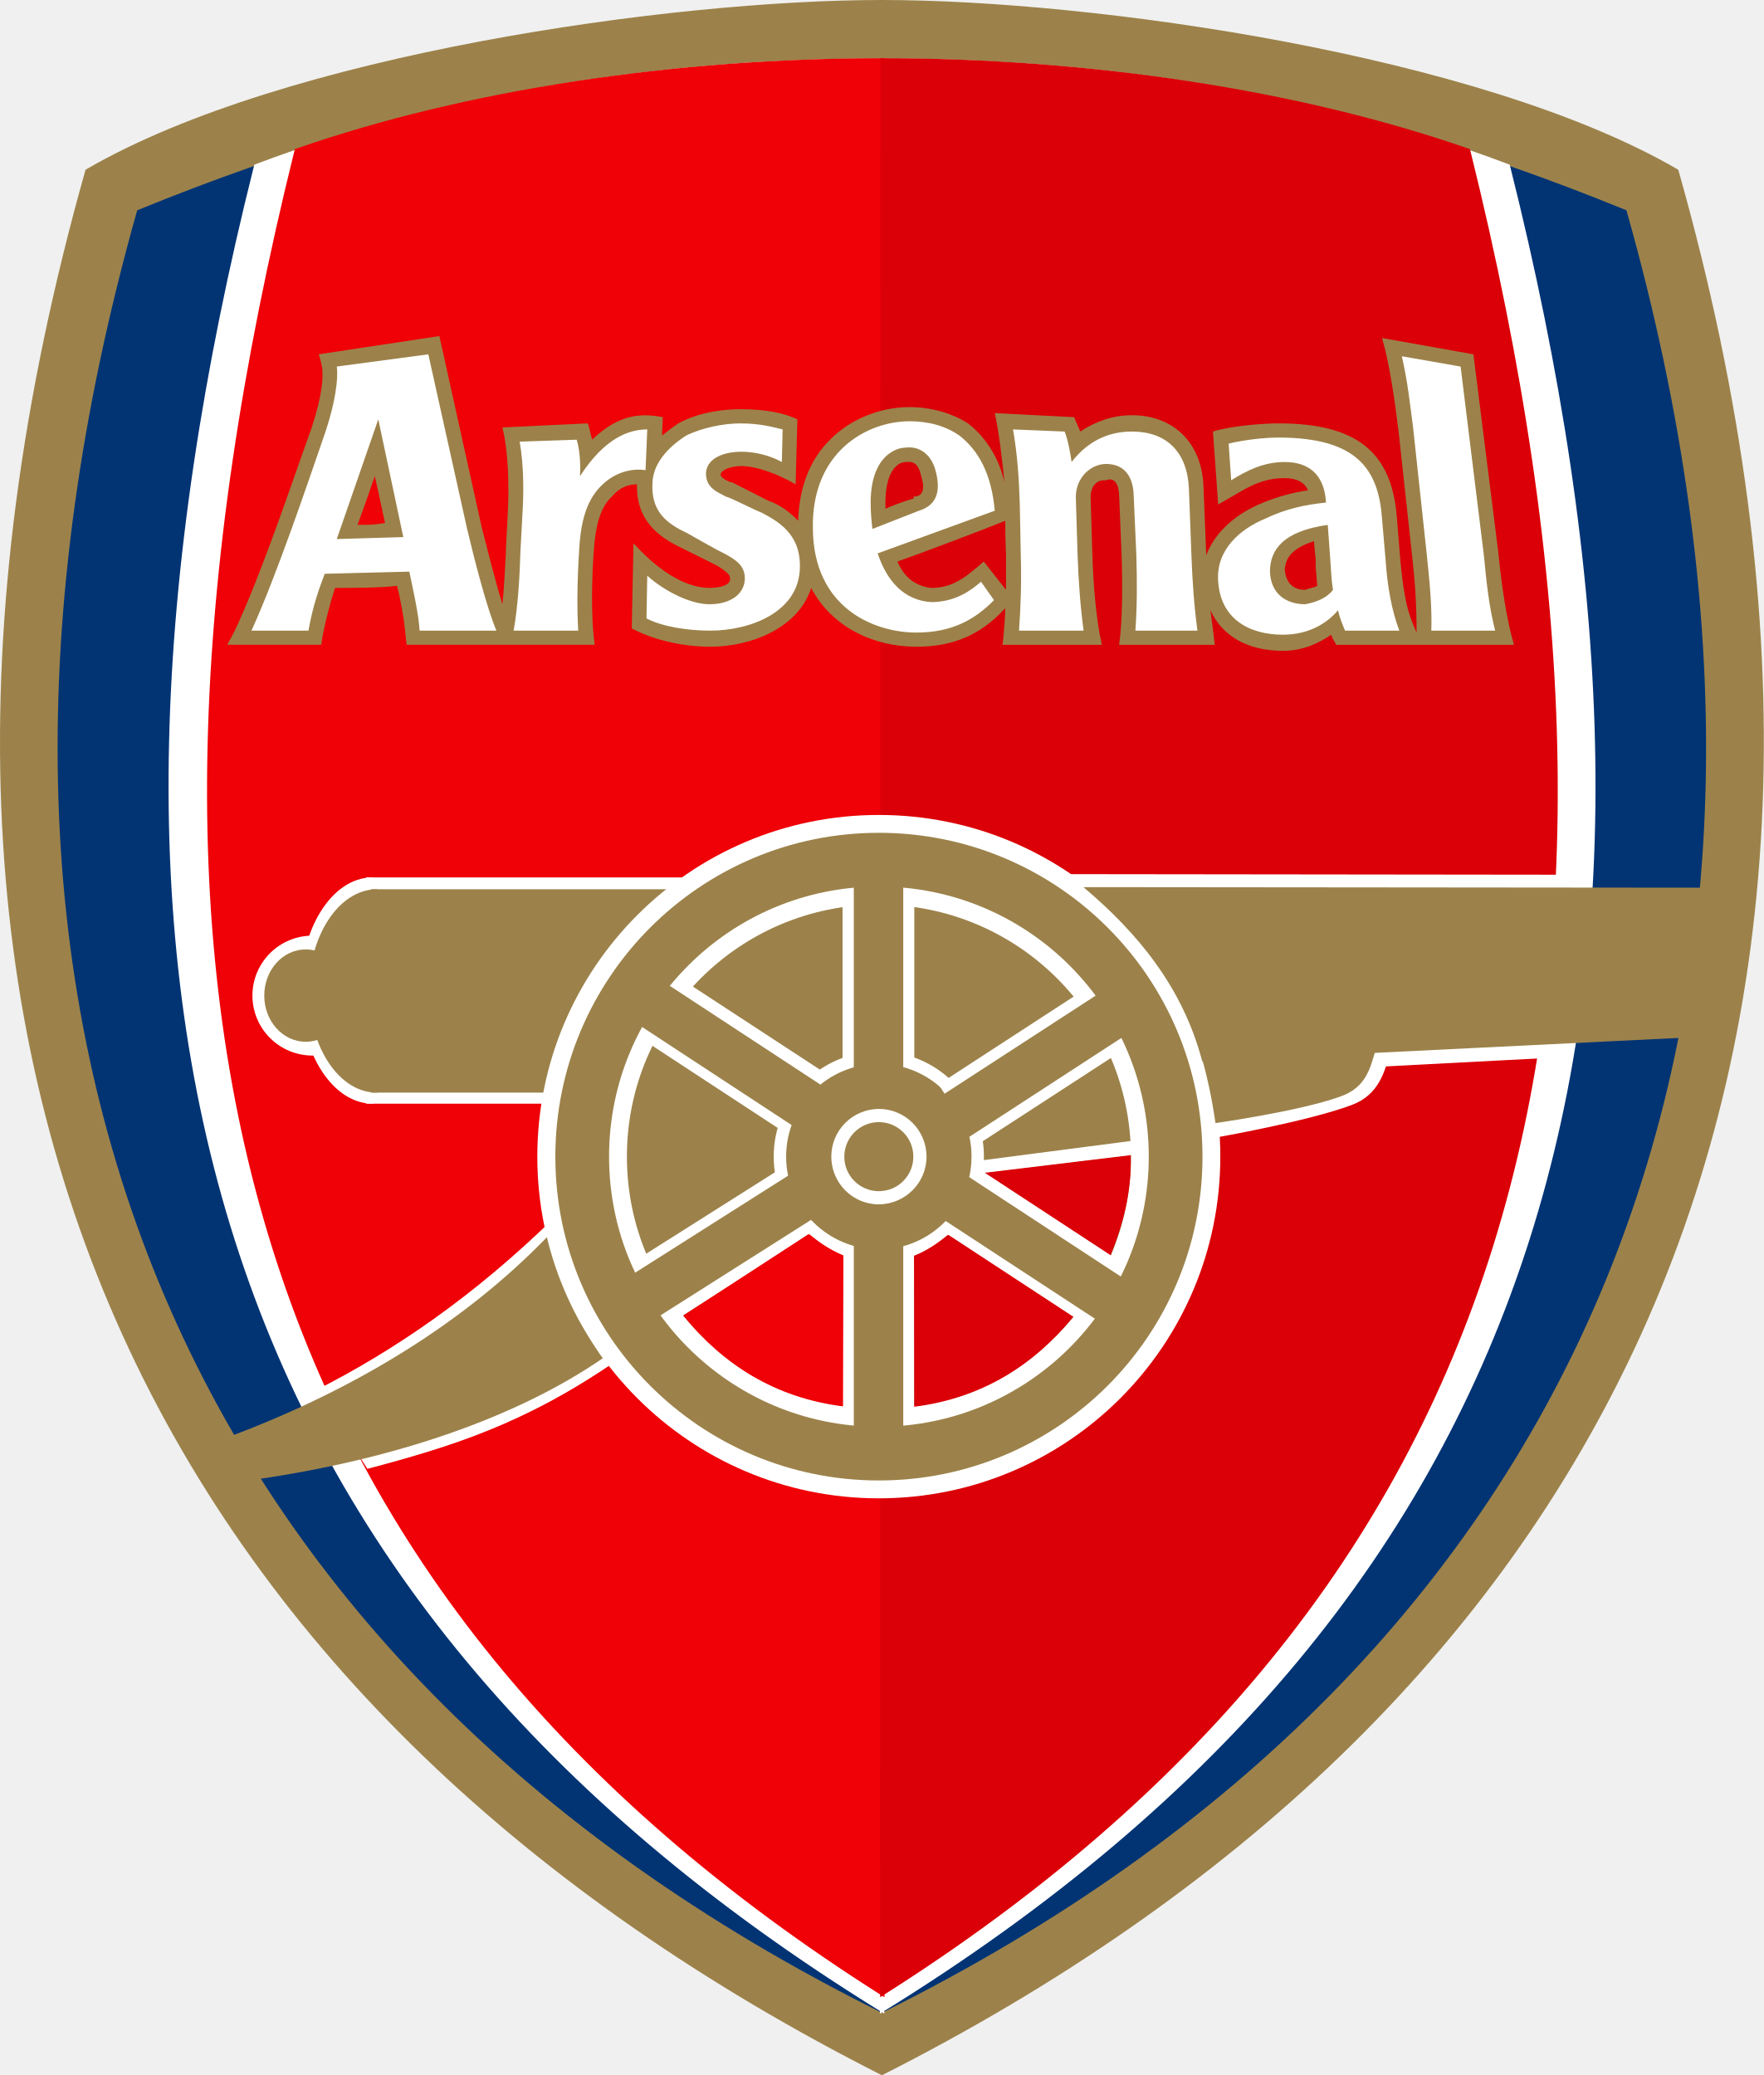
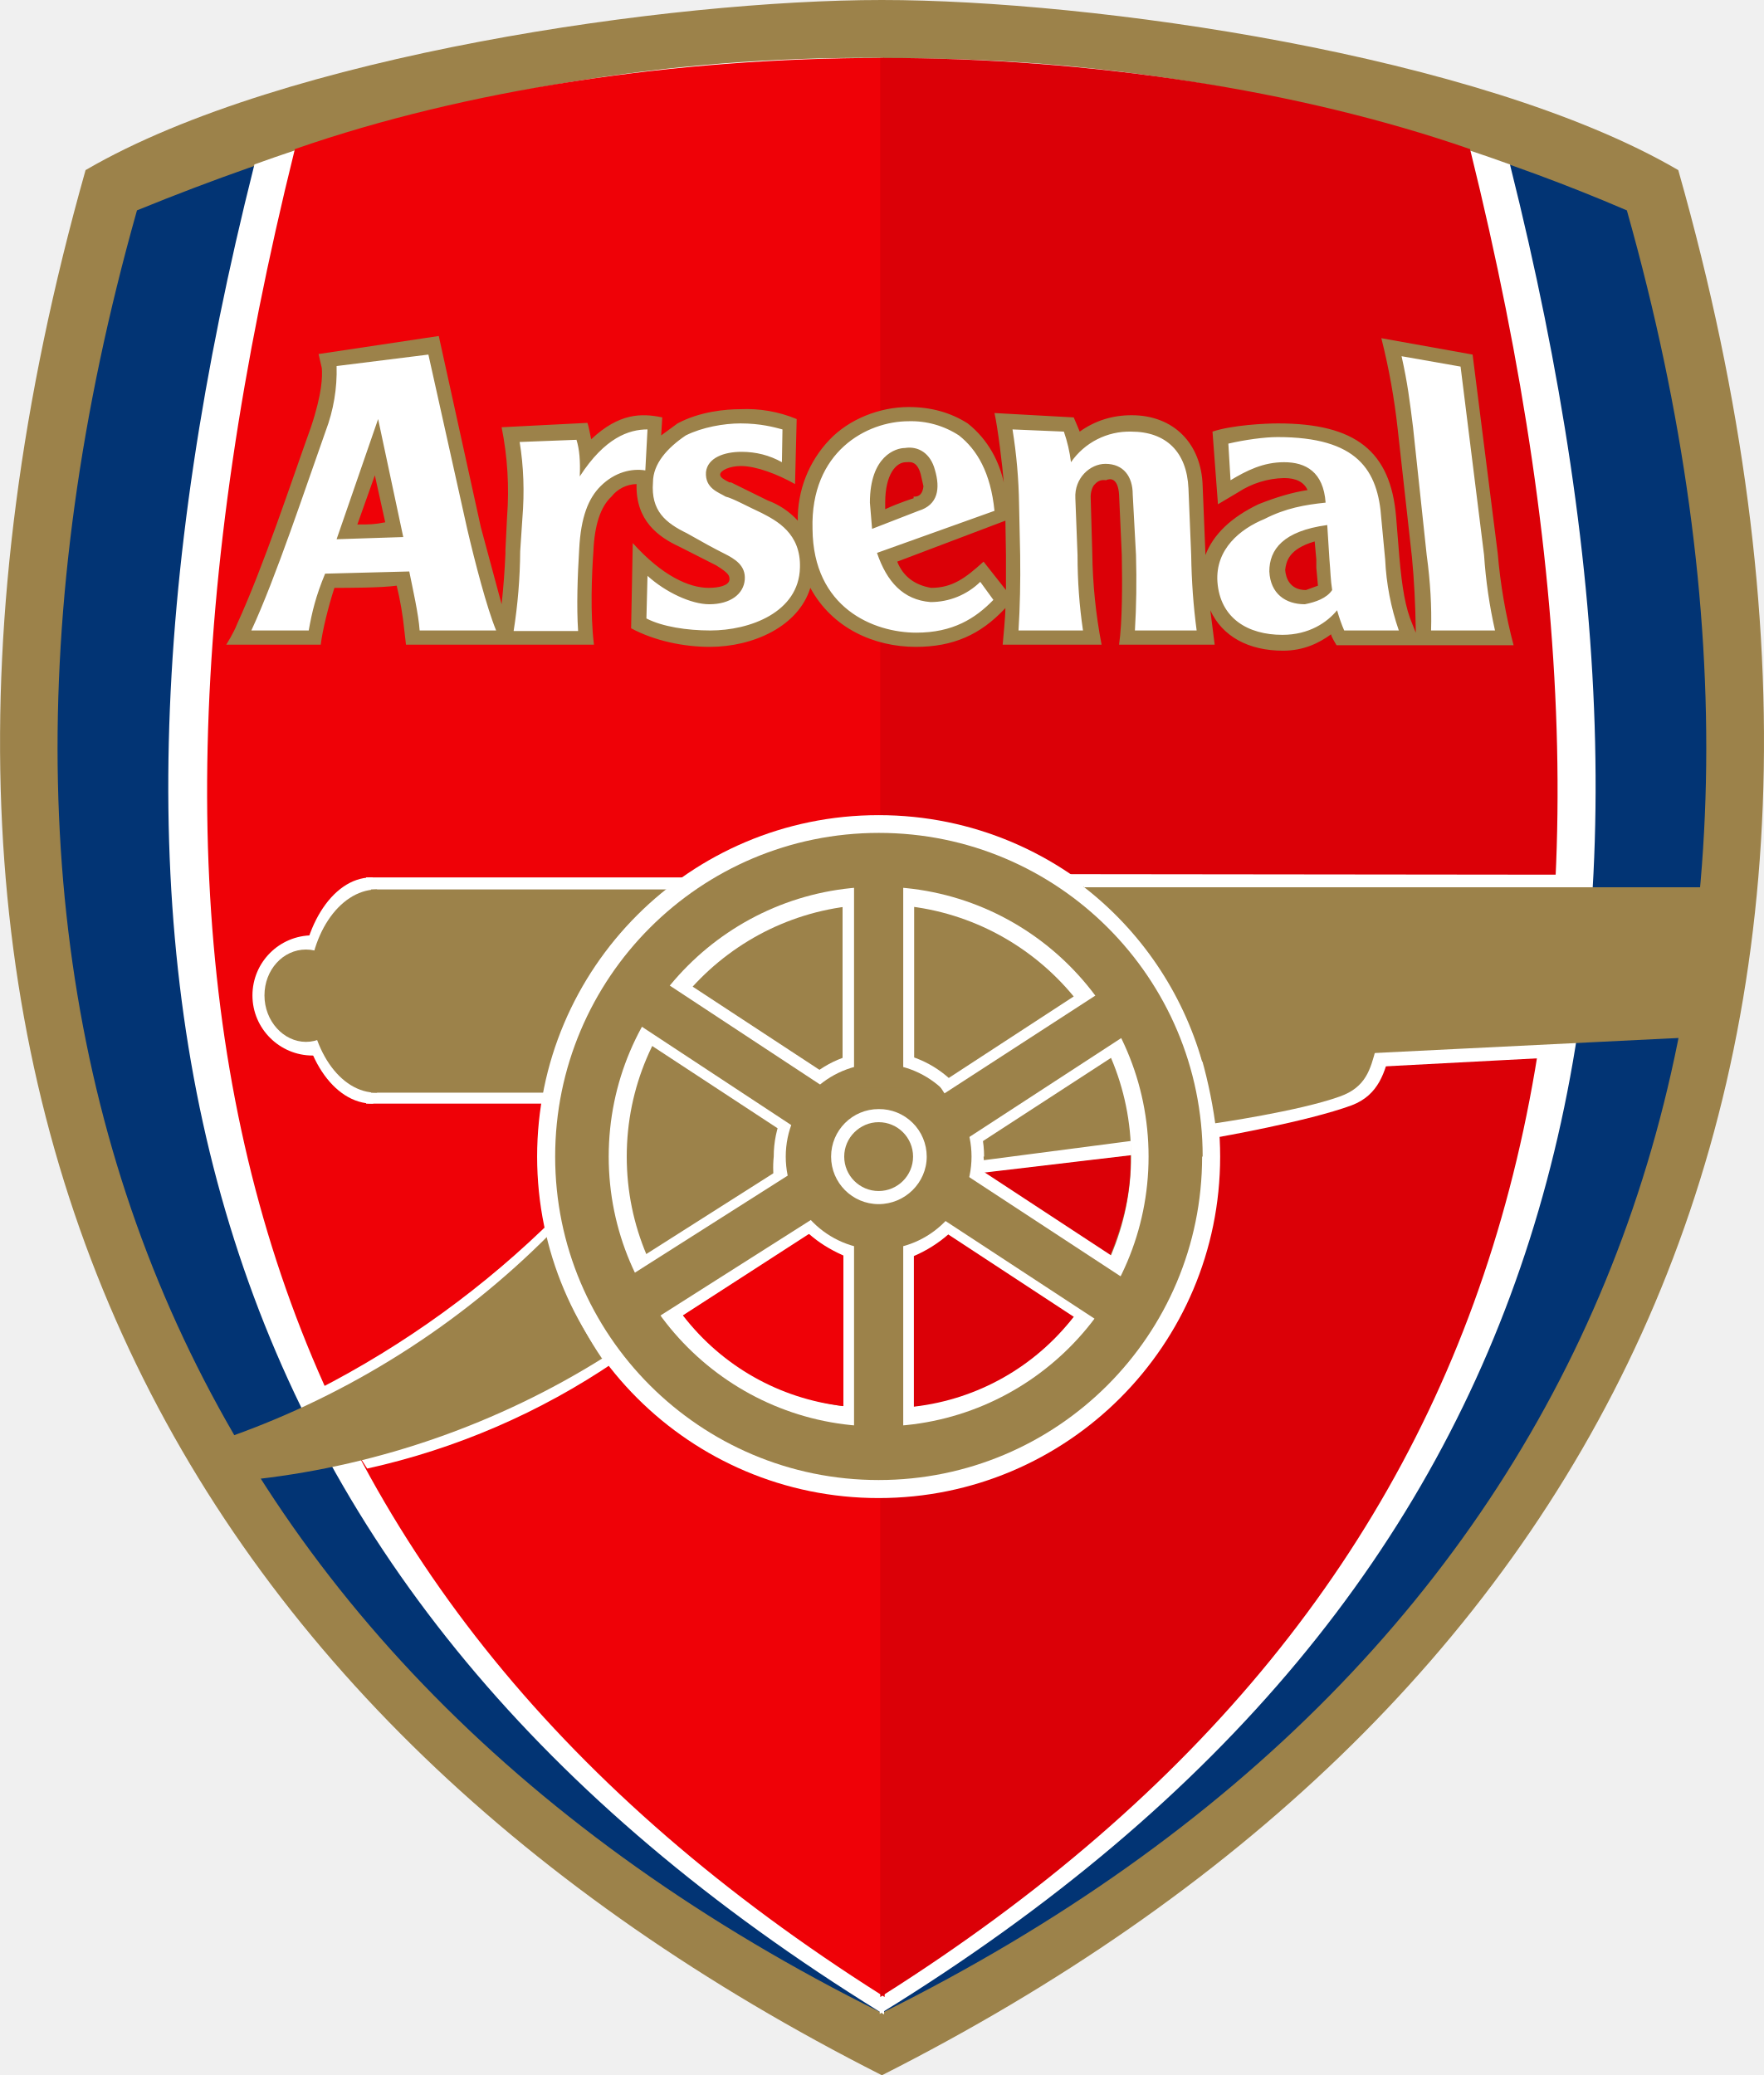
- <svg xmlns="http://www.w3.org/2000/svg" xml:space="preserve" viewBox="0 0 322.79 379.79">
-   <path fill="#9C824A" stroke="#9C824A" stroke-miterlimit="282" stroke-width=".793" d="M161.396.396C122.96.396 52.087 10.34 15.994 31.328c-47.52 168.475 17.107 283.042 145.402 348.068 128.296-65.026 192.923-180.16 145.402-348.067C270.669 10.34 199.831.396 161.396.396z" data-source="https://football-logos.cc" />
-   <path fill="#023474" stroke="#023474" stroke-miterlimit="282" stroke-width=".793" d="M161.396 11.228c-37.761 0-80.278 4.83-135.962 27.558-41.452 147.061 6.637 264.931 135.962 329.174 129.325-64.243 177.378-182.114 135.926-329.174-55.684-22.728-98.165-27.558-135.926-27.558z" />
-   <path fill="#FFF" stroke="#FFF" stroke-miterlimit="282" stroke-width=".793" d="M161.219 11.086c-37.584 0-77.936 5.575-114.349 19.355-37.761 150.577-9.901 260.526 114.562 337.413zm.213 356.768c124.462-76.887 152.287-186.836 114.525-337.413-36.412-13.78-76.729-19.355-114.312-19.355z" />
-   <path fill="#EF0107" stroke="#EF0107" stroke-miterlimit="282" stroke-width=".793" d="M161.432 11.051c-37.797 0-76.055 5.717-107.144 16.548-39.11 157.822-7.702 264.397 107.179 337.235z" />
-   <path fill="#DB0007" stroke="#DB0007" stroke-miterlimit="282" stroke-width=".793" d="M161.503 11.051c37.796 0 76.055 5.717 107.179 16.548 39.11 157.822 7.701 264.397-107.214 337.235z" />
-   <path fill="#FFF" d="M112.598 249.203c-16.68 11.437-29.953 15.556-45.356 19.64l-9.298-14.454c14.161-7.173 28.818-17.153 43.582-31.606 1.242 14.026 7.771 23.969 11.072 26.42" />
-   <path fill="#9C824A" d="M110.326 248.6c-15.828 10.866-37.868 18.431-63.101 22.124l-5.146-7.812c21.613-8.099 42.481-20.172 58.665-37.147 2.449 10.866 6.175 18.076 9.582 22.835" />
-   <path fill="#FFF" d="M68.165 182.225c0 6.073-4.897 10.974-10.966 10.974s-11.002-4.901-11.002-10.974 4.933-10.973 11.002-10.973 10.966 4.9 10.966 10.973" />
-   <path fill="#FFF" d="M66.993 160.597v41.409h32.615c2.129-13.886 10.008-28.624 27.859-41.409z" />
-   <path fill="#FFF" d="M68.307 202.006c-7.276.106-13.273-9.021-13.38-20.456-.071-11.436 5.75-20.811 13.061-20.953h.249" />
-   <path fill="#9C824A" d="M63.551 182.225c0 4.688-3.407 8.453-7.595 8.453s-7.595-3.764-7.595-8.453c0-4.688 3.407-8.452 7.595-8.452 4.188-.001 7.595 3.764 7.595 8.452m4.33-19.461v37.217h32.367c2.555-12.358 8.837-25.498 24.523-37.217z" />
-   <path fill="#9C824A" d="M69.087 199.981c-6.85.143-12.457-8.096-12.563-18.36-.071-10.263 5.43-18.716 12.279-18.857h.213" />
-   <path fill="#FFF" d="M223.325 211.701c0 34.556-27.965 62.539-62.497 62.539-34.496 0-62.497-27.983-62.497-62.539 0-34.554 28.001-62.539 62.497-62.539 34.532 0 62.497 27.985 62.497 62.539" />
-   <path fill="#9C824A" d="M220.062 211.701c0 32.744-26.512 59.271-59.233 59.271-32.686 0-59.197-26.527-59.197-59.271 0-32.707 26.511-59.271 59.197-59.271 32.721-.001 59.233 26.528 59.233 59.271" />
-   <path fill="#FFF" d="M210.23 211.701c0 27.31-22.111 49.436-49.402 49.436-27.256 0-49.366-22.126-49.366-49.436s22.11-49.435 49.366-49.435c27.291 0 49.402 22.125 49.402 49.435" />
-   <path fill="#9C824A" d="M206.966 211.701c0 25.498-20.656 46.132-46.138 46.132-25.446 0-46.101-20.634-46.101-46.132s20.655-46.131 46.101-46.131c25.482-.001 46.138 20.633 46.138 46.131" />
-   <path fill="#FFF" d="M180.063 211.701c.036 10.619-8.588 19.249-19.2 19.284-10.646 0-19.271-8.629-19.271-19.248v-.036c0-10.619 8.589-19.248 19.235-19.248 10.611-.035 19.235 8.595 19.235 19.213z" />
-   <path fill="#9C824A" d="M177.793 211.701c0 9.377-7.561 16.976-16.929 16.976-9.369 0-16.964-7.563-17-16.939v-.036c0-9.375 7.595-16.976 16.964-16.976s16.965 7.565 16.965 16.94z" />
-   <path fill="#FFF" d="M169.559 211.701c0 4.794-3.904 8.7-8.73 8.735-4.791 0-8.695-3.905-8.695-8.735 0-4.829 3.904-8.7 8.695-8.735a8.727 8.727 0 0 1 8.73 8.735" />
-   <path fill="#9C824A" d="M167.146 211.701a6.31 6.31 0 0 1-6.317 6.321 6.31 6.31 0 0 1-6.317-6.321c0-3.479 2.839-6.32 6.317-6.32a6.31 6.31 0 0 1 6.317 6.32" />
-   <path fill="#FFF" d="M154.192 164.504h13.131v30.647h-13.131z" data-source="https://football-logos.cc" />
-   <path fill="#9C824A" d="M156.25 160.1h9.049v38.958h-9.049z" />
-   <path fill="#FFF" d="m197.418 181.798 7.169 11.009-25.694 16.693-7.133-11.01z" />
-   <path fill="#9C824A" d="m202.21 181.124 4.933 7.6-32.651 21.237-4.933-7.635z" />
-   <path fill="#FFF" d="m142.409 214.187 7.027 11.08-25.872 16.408-7.027-11.116z" />
-   <path fill="#9C824A" d="m146.81 213.548 4.862 7.671-32.863 20.846-4.863-7.671z" />
-   <path fill="#FFF" d="M154.192 229.281h13.131v30.646h-13.131z" />
-   <path fill="#9C824A" d="M156.25 224.913h9.049v38.922h-9.049z" />
-   <path fill="#EF0107" stroke="#EF0107" stroke-miterlimit="282" stroke-width=".311" d="M148.017 226.013c1.775 1.491 3.726 2.841 6.175 3.871l-.071 27.345c-12.386-1.598-21.755-7.706-28.853-16.406l22.785-14.81" />
-   <path fill="#DB0007" stroke="#DB0007" stroke-miterlimit="282" stroke-width=".311" d="M173.604 226.12c-1.81 1.456-3.727 2.841-6.175 3.835l.035 27.346c12.386-1.598 21.756-7.706 28.854-16.407l-22.749-14.773" />
-   <path fill="#DB0007" d="m179.815 214.649 27.114-3.268c.213 6.782-1.42 12.749-3.727 18.467l-23.459-15.199" />
-   <path fill="#FFF" stroke="#FFF" stroke-miterlimit="282" stroke-width=".311" d="M179.851 214.542c.106-.426.071-.816.249-2.059l26.76-3.48c.106 1.243.035 1.704 0 2.272z" />
-   <path fill="#FFF" d="M219.458 191.992h35.1c-1.101 4.154-2.166 8.38-7.206 10.263-8.056 3.02-24.771 5.931-24.771 5.931-.32-4.582-1.349-10.798-3.123-16.194" />
-   <path fill="#FFF" d="m195.006 159.994 91.705.106-3.229 33.524-62.64 3.268c-3.372-14.987-14.765-29.298-25.836-36.898" />
-   <path fill="#9C824A" d="m198.27 162.373 117.081.106-4.472 27.311-90.854 4.475c-3.585-13.567-11.782-23.475-21.755-31.892" />
-   <path fill="#9C824A" d="M219.458 191.992h32.33c-1.064 3.692-1.81 7.066-6.565 8.735-7.559 2.699-22.784 4.83-22.784 4.83-.639-4.438-1.562-8.949-2.981-13.565m-35.49-80.687c0 1.492-.319 5.576-.496 6.712h18.171c-1.102-4.831-1.599-11.542-1.74-16.727 0 .355-.319-10.406-.319-10.406 0-.746.319-1.882.78-2.237.64-.746 1.279-.746 2.06-.746.78-.355 2.2-.355 2.377 2.593l.462 11.151c.177 5.22.177 12.288-.462 16.372h17.497c-.143-1.492-.639-5.221-.781-6.322 2.2 4.83 6.956 7.422 13.273 7.422 3.762 0 6.636-1.457 8.837-2.948 0 .355.923 1.848.923 1.848h32.509c-1.42-4.831-2.343-11.542-2.839-16.727l-4.579-36.437-16.716-2.983c1.421 4.83 2.379 11.897 2.981 16.727l2.555 23.439c.462 4.084.782 8.559.782 13.388v.355l-.64-1.492c-1.277-2.983-1.881-6.676-2.378-12.252l-.603-7.458c-.958-11.897-7.417-17.083-21.649-17.083-2.342 0-8.34.355-11.995 1.492l.958 13.353 3.798-2.202c3.159-1.882 5.501-2.628 8.339-2.628 2.237 0 3.656.747 4.295 2.238-2.696.39-5.679 1.136-9.014 2.592-5.04 2.237-8.199 5.61-9.618 9.304v-.355L220.239 89c-.283-7.813-5.358-12.998-13.096-12.998-3.442 0-6.602 1.101-9.44 2.983-.177-.391-.319-.747-.497-1.137l-.639-1.492-14.516-.746c.639 2.628 1.598 10.051 1.74 12.644-.782-3.694-2.84-7.778-6.638-10.761-2.98-1.882-6.778-2.983-10.717-2.983-5.36 0-10.896 2.237-14.516 5.966-3.797 3.693-5.679 8.914-5.856 14.845-1.419-1.492-3.3-2.948-5.501-3.693l-6.637-3.374h-.319c-1.561-.747-1.739-1.102-1.739-1.457.178-.746 1.739-1.492 3.798-1.492 2.839 0 6.779 1.492 9.937 3.339l.319-11.897c-2.378-1.137-5.678-1.847-10.434-1.847-2.52 0-7.24.355-11.357 2.592a43 43 0 0 0-2.981 2.238l.142-3.375c-3.797-.71-7.879-.71-12.919 4.12-.177-.391-.497-2.238-.816-2.983l-15.615.746c1.1 4.44 1.277 10.761.958 16.337l-.319 5.966v.746c-.178 2.983-.319 6.321-.639 9.304-1.278-4.12-2.662-9.695-3.798-14.134l-7.736-34.945-22.075 3.338c.142.355.461 1.492.639 2.592.143 1.492.143 4.475-1.916 10.796-3.62 10.016-8.66 25.286-13.557 36.046-.639 1.492-1.916 3.729-1.916 3.729h17.212c.32-2.593 1.42-7.067 2.52-10.406 2.378 0 8.518 0 11.356-.391.639 2.628 1.278 5.966 1.456 8.203l.284 2.593h34.425c-.781-5.576-.462-12.999-.177-17.118.319-4.83 1.277-8.168 3.336-10.015 1.561-1.882 3.3-2.237 4.578-2.237-.177 6.676 4.082 9.66 7.879 11.506l6.778 3.373c2.378 1.492 2.378 1.847 2.378 2.593-.142 1.101-2.059 1.492-3.797 1.492-3.62 0-8.518-2.238-13.877-8.168l-.319 15.59c4.259 2.237 9.618 3.338 14.374 3.338 7.879 0 16.254-3.694 18.455-10.761 3.939 7.422 11.676 10.761 19.271 10.761 6.777.006 11.816-2.197 16.253-7.061M65.432 96.069c.958-2.592 1.738-4.83 3.158-8.914.958 4.084 1.419 6.677 1.881 8.559-1.881.355-2.839.355-5.039.355m96.603-4.084c0-5.185 1.881-7.422 3.763-7.422.639 0 2.058-.391 2.696 2.237.319 1.101.461 1.847.461 2.202 0 1.492-.78 1.882-1.738 1.882v.355s-2.662.746-5.182 1.882zm17.993 10.796c-3.337 2.948-5.714 4.83-9.653 4.83-3.158-.391-5.04-2.238-6.14-4.83 3.301-1.136 16.077-5.966 19.732-7.458 0 2.983.143 6.321.143 6.321v6.322zm58.842 5.186c-2.98 0-3.62-2.238-3.762-3.694.142-1.492.603-3.729 5.358-5.22a93 93 0 0 0 .319 3.338v1.491c.143 1.136.143 2.237.284 3.338-.602.391-1.382.391-2.199.747" />
-   <path fill="#FFF" d="M143.225 78.597c-1.561-.355-3.939-1.101-7.736-1.101-2.981 0-6.921.746-9.938 2.238-3.478 2.237-5.998 5.185-6.14 8.559-.319 5.185 2.378 7.422 6.317 9.269 2.662 1.492 5.217 2.983 6.779 3.729 2.058 1.101 3.939 2.237 3.797 4.83-.177 2.593-2.555 4.475-6.494 4.475-3.301 0-8.021-2.237-11.357-5.221l-.142 7.813c2.839 1.492 7.417 2.237 11.676 2.237 7.24 0 16.254-3.338 16.396-11.542.177-6.321-4.258-8.559-6.92-10.015-2.697-1.136-5.395-2.627-6.636-2.983-1.278-.746-3.798-1.491-3.62-4.475.284-2.592 3.301-3.729 6.459-3.729 2.662 0 5.359.746 7.417 1.882m-64.698-19.71L61.634 67.09c.32 2.238-.319 6.677-2.058 11.897-3.442 10.015-9.121 26.741-13.558 36.436h10.435c.603-3.373 1.384-6.321 2.981-10.405l15.474-.391c.603 2.983 1.739 7.813 1.881 10.796h14.054c-1.739-4.119-3.939-12.643-5.358-18.609zM61.634 98.662l7.595-21.912 4.579 21.557m44.646-19.71-.319 7.458c-2.52-.39-5.678.355-8.198 2.948-2.201 2.237-3.62 5.576-3.939 11.542-.32 4.83-.462 10.406-.178 14.88H94.001c.781-4.474 1.101-9.66 1.242-14.524l.319-5.931c.319-4.83.319-9.66-.461-14.134l10.434-.355c.462 1.492.781 4.084.604 6.676 4.578-7.069 9.014-8.56 12.315-8.56M267.298 67.09l-10.754-1.882c1.101 4.866 1.42 8.204 2.059 13.033l2.521 23.404c.496 4.83.958 9.305.815 13.779h11.677c-1.136-4.474-1.597-8.949-2.059-13.779m-52.418 13.779c-.604-4.474-.924-8.949-1.102-13.779l-.461-12.252c-.319-6.712-4.116-10.405-10.434-10.405-3.442 0-7.56 1.101-11.037 5.575-.142-1.136-.639-4.084-1.277-5.575l-9.44-.391c.78 4.475 1.1 8.914 1.241 13.744l.178 9.304c.142 4.83 0 9.305-.319 13.779h11.818c-.604-4.474-.923-8.949-1.101-13.779l-.319-10.405c-.142-3.729 2.697-6.322 5.537-6.322 3.3 0 4.897 2.237 5.04 5.576l.496 11.151c.143 4.83.143 9.305-.177 13.779m48.301 0c-1.419-3.729-2.2-8.203-2.52-13.033l-.64-7.423c-.639-8.914-4.399-14.88-18.951-14.88-2.52 0-6.14.391-9.12 1.101l.461 6.712c2.98-1.847 5.998-3.338 9.795-3.338 3.939 0 7.24 1.847 7.56 7.422-3.798.391-7.276 1.101-11.215 2.983-4.4 1.847-8.979 5.576-8.518 11.506.461 6.712 5.536 9.695 11.854 9.695 4.897 0 8.198-2.237 10.079-4.474.319 1.491.816 2.592 1.277 3.729zm-17.213-4.83c-3.479 0-6.316-1.882-6.459-5.966 0-4.084 2.52-7.422 10.576-8.559l.462 6.322c.177 2.237.177 3.729.496 5.576-1.134 1.491-3.016 2.237-5.075 2.627m-63.278-30.861c-2.696-1.882-5.855-2.628-9.155-2.628-7.737 0-17.994 5.576-17.675 19.71.142 14.49 11.215 18.964 18.952 18.964 6.778 0 10.896-2.593 14.195-5.931l-2.378-3.374c-1.738 1.492-4.578 3.729-9.156 3.729-4.898-.355-8.021-3.729-9.76-8.914l21.436-7.813c-.639-7.066-3.158-11.15-6.459-13.743m-7.417 13.744-8.518 3.338c-.177-1.491-.319-2.983-.319-4.83 0-8.559 4.72-10.05 6.316-10.05 2.521-.355 4.721 1.136 5.536 4.119.924 3.339.605 6.322-3.015 7.423m-50.502 96.81 7.204-10.974 25.624 16.762-7.205 11.009z" />
-   <path fill="#9C824A" d="m115.295 186.522 4.969-7.6 32.544 21.343-4.969 7.601z" />
-   <path fill="#FFF" d="m172.363 225.232 7.204-11.01 25.623 16.798-7.204 11.01z" />
-   <path fill="#9C824A" d="m169.984 221.467 4.969-7.599 32.545 21.343-4.969 7.565z" data-source="https://football-logos.cc" />
+ <svg xmlns="http://www.w3.org/2000/svg" xml:space="preserve" viewBox="0 0 322.8 379.8">
+   <path fill="#9c824a" stroke="#9c824a" stroke-miterlimit="282" stroke-width=".8" d="M161.4.4C123 .4 52.1 10.4 16 31.4c-47.5 168.4 17.1 283 145.4 348 128.3-65 193-180.2 145.4-348-36.1-21-107-31-145.4-31z" data-source="https://football-logos.cc" />
+   <path fill="#023474" stroke="#023474" stroke-miterlimit="282" stroke-width=".8" d="M161.4 11.2c-37.8 0-80.3 4.9-136 27.6-41.4 147 6.7 265 136 329.2 129.3-64.3 177.4-182.2 136-329.2a341 341 0 0 0-136-27.6z" />
+   <path fill="#fff" stroke="#fff" stroke-miterlimit="282" stroke-width=".8" d="M161.2 11A329 329 0 0 0 46.9 30.4C9 181 36.9 291 161.4 368zm.2 356.9C286 290.9 313.7 181 276 30.4a328 328 0 0 0-114.4-19.3z" />
+   <path fill="#ef0107" stroke="#ef0107" stroke-miterlimit="282" stroke-width=".8" d="M161.4 11c-37.8 0-76 5.8-107.1 16.6C15.2 185.4 46.6 292 161.5 364.8z" />
+   <path fill="#db0007" stroke="#db0007" stroke-miterlimit="282" stroke-width=".8" d="M161.5 11c37.8 0 76 5.8 107.2 16.6 39 157.8 7.7 264.4-107.2 337.2z" />
+   <path fill="#fff" d="M112.6 249.2a131 131 0 0 1-45.4 19.6L58 254.4a175 175 0 0 0 43.6-31.6c1.3 14 7.8 24 11.1 26.4" />
+   <path fill="#9c824a" d="M110.3 248.6a152 152 0 0 1-63 22.1L42 263a156 156 0 0 0 58.6-37.1 62 62 0 0 0 9.6 22.8" />
+   <path fill="#fff" d="M68.2 182.2c0 6.1-5 11-11 11s-11-4.9-11-11a11 11 0 1 1 22 0" />
+   <path fill="#fff" d="M67 160.6V202h32.6c2.1-13.9 10-28.6 27.9-41.4z" />
+   <path fill="#fff" d="M68.3 202c-7.3.1-13.3-9-13.4-20.4 0-11.5 5.8-20.9 13-21h.3" />
+   <path fill="#9c824a" d="M63.6 182.2c0 4.7-3.5 8.5-7.6 8.5s-7.6-3.8-7.6-8.5 3.4-8.4 7.6-8.4 7.6 3.7 7.6 8.4m4.3-19.4V200h32.3a60 60 0 0 1 24.6-37.2z" />
+   <path fill="#9c824a" d="M69 200c-6.8.1-12.4-8.1-12.5-18.4S62 163 68.8 162.8h.2" />
+   <path fill="#fff" d="M223.3 211.7a62.5 62.5 0 1 1-125 0 62.5 62.5 0 0 1 125 0" />
+   <path fill="#9c824a" d="M220 211.7a59.2 59.2 0 1 1-118.4 0 59.2 59.2 0 0 1 118.5 0" />
+   <path fill="#fff" d="M210.2 211.7a49.4 49.4 0 1 1-98.8 0 49.4 49.4 0 0 1 98.8 0" />
+   <path fill="#9c824a" d="M207 211.7a46.1 46.1 0 1 1-92.3 0 46.1 46.1 0 0 1 92.3 0" />
+   <path fill="#fff" d="M180 211.7a19.3 19.3 0 1 1-38.4 0 19.2 19.2 0 0 1 38.5 0z" />
+   <path fill="#9c824a" d="M177.8 211.7a17 17 0 1 1-34 0 17 17 0 0 1 34 0" />
+   <path fill="#fff" d="M169.6 211.7c0 4.8-4 8.7-8.8 8.7a8.7 8.7 0 0 1 0-17.4 8.7 8.7 0 0 1 8.8 8.7" />
+   <path fill="#9c824a" d="M167.1 211.7a6.3 6.3 0 0 1-6.3 6.3 6.3 6.3 0 0 1-6.3-6.3c0-3.5 2.9-6.3 6.3-6.3a6.3 6.3 0 0 1 6.3 6.3" />
+   <path fill="#fff" d="M154.2 164.5h13.1v30.7h-13.1z" data-source="https://football-logos.cc" />
+   <path fill="#9c824a" d="M156.3 160.1h9v39h-9z" />
+   <path fill="#fff" d="m197.4 181.8 7.2 11-25.7 16.7-7.1-11z" />
+   <path fill="#9c824a" d="m202.2 181.1 5 7.6-32.7 21.3-5-7.7z" />
+   <path fill="#fff" d="m142.4 214.2 7 11-25.8 16.5-7-11.1z" />
+   <path fill="#9c824a" d="m146.8 213.5 4.9 7.7-32.9 20.9-4.9-7.7z" />
+   <path fill="#fff" d="M154.2 229.3h13.1v30.6h-13.1z" />
+   <path fill="#9c824a" d="M156.3 225h9v38.8h-9z" />
+   <path fill="#ef0107" stroke="#ef0107" stroke-miterlimit="282" stroke-width=".3" d="M148 226q2.6 2.3 6.2 3.9v27.3a43 43 0 0 1-29-16.4l22.9-14.8" />
+   <path fill="#db0007" stroke="#db0007" stroke-miterlimit="282" stroke-width=".3" d="M173.6 226.1a24 24 0 0 1-6.2 3.9v27.3a43 43 0 0 0 29-16.4L173.5 226" />
+   <path fill="#db0007" d="m179.8 214.6 27.1-3.2c.2 6.8-1.4 12.7-3.7 18.4z" />
+   <path fill="#fff" stroke="#fff" stroke-miterlimit="282" stroke-width=".3" d="m179.9 214.5.2-2 26.8-3.5v2.3z" />
+   <path fill="#fff" d="M219.5 192h35c-1 4.1-2.1 8.4-7.1 10.3-8.1 3-24.8 5.9-24.8 5.9a71 71 0 0 0-3.1-16.2" />
+   <path fill="#fff" d="m195 160 91.7.1-3.2 33.5-62.7 3.3a66 66 0 0 0-25.8-37" />
+   <path fill="#9c824a" d="M198.3 162.4h117l-4.4 27.4-90.9 4.5a62 62 0 0 0-21.7-32" />
+   <path fill="#9c824a" d="M219.5 192h32.3c-1 3.7-1.8 7-6.6 8.7-7.5 2.7-22.8 4.9-22.8 4.9a89 89 0 0 0-3-13.6M184 111.3c0 1.5-.4 5.6-.5 6.7h18.1a95 95 0 0 1-1.7-16.7l-.3-10.4c0-.8.3-1.9.8-2.3q.8-.9 2-.7c.8-.4 2.2-.4 2.4 2.6l.5 11.1c.1 5.3.1 12.3-.5 16.4h17.5l-.8-6.3c2.2 4.8 7 7.4 13.3 7.4 3.8 0 6.6-1.4 8.8-3 0 .4 1 2 1 2H277a99 99 0 0 1-2.9-16.8l-4.6-36.4-16.7-3a122 122 0 0 1 3 16.7l2.6 23.4q.6 6.2.7 13.4v.4l-.6-1.5c-1.3-3-1.9-6.7-2.4-12.3l-.6-7.4c-1-12-7.4-17.1-21.6-17.1-2.4 0-8.4.3-12 1.5l1 13.3 3.7-2.2a16 16 0 0 1 8.4-2.6q3.3 0 4.3 2.2-4 .6-9 2.6-7.5 3.6-9.7 9.3v-.3l-.5-12.3c-.2-7.8-5.3-13-13-13q-5.3 0-9.5 3l-.5-1.2-.6-1.4-14.5-.8c.6 2.6 1.5 10 1.7 12.7-.8-3.7-2.8-7.8-6.6-10.8q-4.7-3-10.8-3c-5.3 0-10.9 2.2-14.5 6a21 21 0 0 0-5.8 14.8 14 14 0 0 0-5.5-3.7l-6.7-3.3h-.3c-1.6-.8-1.7-1.1-1.7-1.5.1-.7 1.7-1.5 3.8-1.5 2.8 0 6.7 1.5 9.9 3.3l.3-11.9a24 24 0 0 0-10.4-1.8c-2.5 0-7.3.4-11.4 2.6l-3 2.2.2-3.3c-3.8-.8-7.9-.8-13 4-.1-.3-.4-2.2-.7-3l-15.7.8a60 60 0 0 1 1 16.4l-.3 6v.7q-.2 4.7-.7 9.3L88 96.5l-7.7-35-22 3.3.6 2.6c.1 1.5.1 4.5-2 10.8-3.6 10-8.6 25.3-13.5 36-.6 1.6-2 3.8-2 3.8h17.3c.3-2.6 1.4-7 2.5-10.4 2.4 0 8.5 0 11.4-.4a60 60 0 0 1 1.4 8.2l.3 2.6h34.4c-.7-5.6-.4-13-.1-17.1q.3-7.2 3.3-10a6 6 0 0 1 4.6-2.3c-.2 6.7 4 9.7 7.9 11.5l6.7 3.4c2.4 1.5 2.4 1.9 2.4 2.6-.1 1.1-2 1.5-3.8 1.5-3.6 0-8.5-2.2-13.9-8.2l-.3 15.6c4.3 2.3 9.6 3.4 14.4 3.4 7.9 0 16.2-3.7 18.4-10.8 4 7.4 11.7 10.8 19.3 10.8 6.8 0 11.8-2.2 16.3-7M65.4 96l3.2-9 1.9 8.6c-2 .4-2.9.4-5 .4m96.5-4c0-5.2 2-7.4 3.8-7.4.6 0 2-.4 2.7 2.2l.5 2.2q-.2 2-1.8 1.9v.3s-2.6.8-5.2 2zm18 10.8c-3.3 3-5.7 4.8-9.6 4.8q-4.6-.8-6.2-4.8l19.8-7.5.1 6.3v6.4zm59 5.2c-3 0-3.7-2.3-3.8-3.7.2-1.5.6-3.8 5.4-5.2l.3 3.3v1.5l.3 3.3z" />
+   <path fill="#fff" d="M143.2 78.6c-1.5-.4-4-1.1-7.7-1.1-3 0-7 .7-10 2.2-3.4 2.3-6 5.2-6 8.6-.4 5.2 2.3 7.4 6.2 9.3q4.2 2.4 6.8 3.7c2 1 4 2.2 3.8 4.8s-2.6 4.5-6.5 4.5c-3.3 0-8-2.2-11.3-5.2l-.2 7.8c2.9 1.5 7.4 2.2 11.7 2.2 7.2 0 16.2-3.3 16.4-11.5.2-6.3-4.3-8.6-7-10-2.6-1.2-5.3-2.7-6.6-3-1.3-.8-3.8-1.5-3.6-4.5.3-2.6 3.3-3.7 6.5-3.7q4 0 7.4 1.9M78.4 64.9 61.6 67a31 31 0 0 1-2 11.9C56 89 50.5 105.7 46 115.4h10.5c.6-3.4 1.3-6.3 3-10.4l15.4-.4c.6 3 1.7 7.8 1.9 10.8h14c-1.7-4.1-3.9-12.6-5.3-18.6zM61.6 98.7l7.6-22 4.6 21.6m44.7-19.7-.4 7.5c-2.5-.4-5.6.3-8.2 2.9-2.2 2.2-3.6 5.6-3.9 11.5-.3 4.9-.5 10.5-.2 15H94a98 98 0 0 0 1.2-14.6l.4-6q.6-7.3-.5-14l10.4-.4q.8 2.5.6 6.7c4.6-7.1 9-8.6 12.4-8.6m148.8-11.5-10.8-1.9c1.1 4.9 1.5 8.2 2.1 13l2.5 23.4q1 7.3.8 13.8h11.7a90 90 0 0 1-2-13.8M219 115.4q-.9-6.7-1-13.8l-.5-12.2c-.3-6.7-4.1-10.4-10.5-10.4a13 13 0 0 0-11 5.6 27 27 0 0 0-1.3-5.6l-9.4-.4a95 95 0 0 1 1.2 13.7l.2 9.3q.1 7.3-.3 13.8h11.8q-1-6.7-1-13.8l-.4-10.4c-.2-3.7 2.7-6.3 5.5-6.3 3.3 0 5 2.3 5 5.6l.6 11.1q.2 7.2-.2 13.8m48.3 0a46 46 0 0 1-2.5-13l-.7-7.4c-.6-9-4.4-15-19-15-2.4 0-6 .5-9 1.2l.4 6.7c3-1.8 6-3.3 9.8-3.3 4 0 7.2 1.8 7.6 7.4-3.8.4-7.3 1-11.2 3-4.4 1.8-9 5.5-8.6 11.5.5 6.7 5.6 9.7 11.9 9.7 4.9 0 8.2-2.3 10-4.5q.6 2.1 1.3 3.7zm-17.2-4.8c-3.5 0-6.3-1.9-6.5-6 0-4 2.5-7.4 10.6-8.5l.4 6.3c.2 2.2.2 3.7.5 5.6-1 1.5-3 2.2-5 2.6m-63.3-30.9a16 16 0 0 0-9.2-2.6c-7.7 0-18 5.6-17.6 19.7.1 14.5 11.2 19 19 19 6.7 0 10.8-2.6 14.1-6l-2.4-3.3a13 13 0 0 1-9.1 3.7c-5-.4-8-3.7-9.8-9l21.5-7.7c-.7-7-3.2-11.2-6.5-13.8m-7.4 13.8-8.5 3.3-.4-4.8c0-8.6 4.8-10 6.4-10 2.5-.4 4.7 1 5.5 4 1 3.4.6 6.4-3 7.5m-50.5 96.8 7.2-11 25.6 16.8-7.2 11z" />
+   <path fill="#9c824a" d="m115.3 186.5 5-7.6 32.5 21.4-5 7.6z" />
+   <path fill="#fff" d="m172.4 225.2 7.2-11 25.6 16.8-7.2 11z" />
+   <path fill="#9c824a" d="m170 221.5 5-7.6 32.5 21.3-5 7.6z" data-source="https://football-logos.cc" />
</svg>
